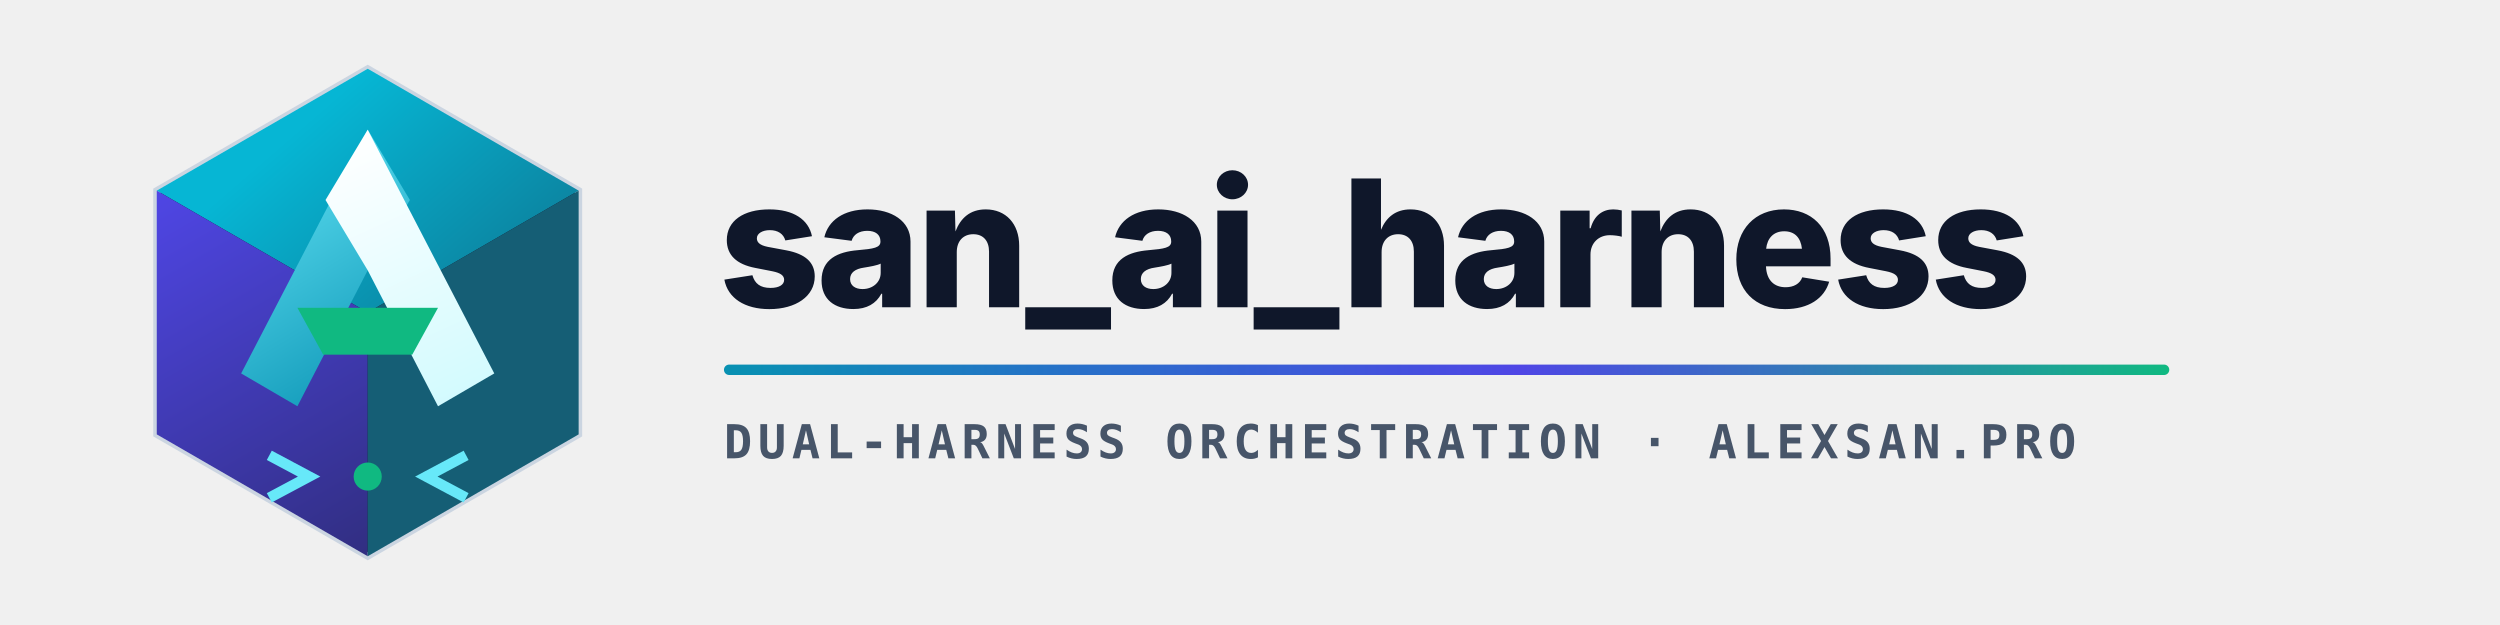
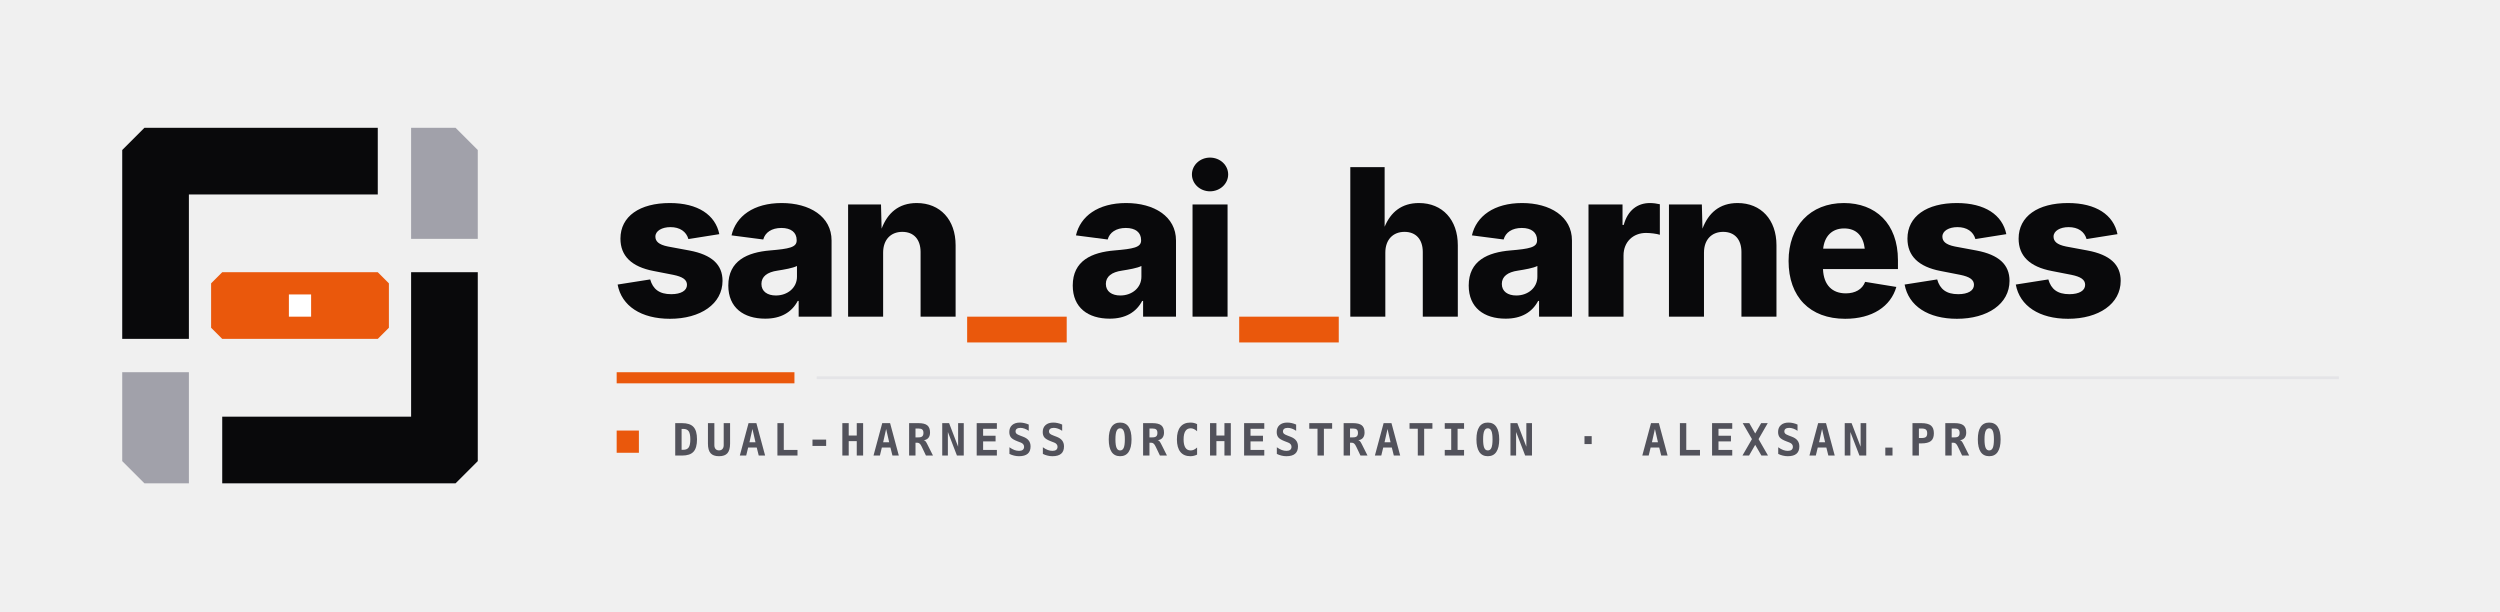
- <svg xmlns="http://www.w3.org/2000/svg" width="960" height="240" viewBox="0 0 960 240" fill="none" role="img" aria-labelledby="title desc">
-   <defs>
-     <linearGradient id="hex-top-l" x1="128" y1="16" x2="218" y2="120" gradientUnits="userSpaceOnUse">
-       <stop offset="0" stop-color="#06B6D4" />
-       <stop offset="1" stop-color="#0E7490" />
-     </linearGradient>
-     <linearGradient id="hex-left-l" x1="38" y1="68" x2="128" y2="224" gradientUnits="userSpaceOnUse">
-       <stop offset="0" stop-color="#4F46E5" />
-       <stop offset="1" stop-color="#312E81" />
-     </linearGradient>
-     <linearGradient id="beam-l-l" x1="74" y1="42" x2="146" y2="160" gradientUnits="userSpaceOnUse">
-       <stop offset="0" stop-color="#67E8F9" />
-       <stop offset="1" stop-color="#0891B2" />
-     </linearGradient>
-     <linearGradient id="beam-r-l" x1="128" y1="42" x2="182" y2="160" gradientUnits="userSpaceOnUse">
-       <stop offset="0" stop-color="#FFFFFF" />
-       <stop offset="1" stop-color="#CFFAFE" />
-     </linearGradient>
-     <linearGradient id="accent-bar-l" x1="278" y1="142" x2="833" y2="142" gradientUnits="userSpaceOnUse">
-       <stop offset="0" stop-color="#0891B2" />
-       <stop offset="0.55" stop-color="#4F46E5" />
-       <stop offset="1" stop-color="#10B981" />
-     </linearGradient>
-   </defs>
-   <g transform="translate(26 12) scale(0.9)" stroke-linejoin="miter">
-     <path d="M128 16 218 68v104l-90 52-90-52V68L128 16Z" fill="#0F172A" stroke="#CBD5E1" stroke-width="3" />
-     <path d="M128 16 218 68 128 120 38 68 128 16Z" fill="url(#hex-top-l)" />
-     <path d="M38 68 128 120v104L38 172V68Z" fill="url(#hex-left-l)" />
-     <path d="M218 68 128 120v104l90-52V68Z" fill="#155E75" />
-     <path d="M128 42 74 146 98 160 128 102 146 72 128 42Z" fill="url(#beam-l-l)" />
-     <path d="M128 42 182 146 158 160 128 102 110 72 128 42Z" fill="url(#beam-r-l)" />
-     <path d="M98 118h60l-11 20h-38l-11-20Z" fill="#10B981" />
-     <path d="M88 182 103 190 88 198M168 182 153 190 168 198" stroke="#67E8F9" stroke-width="4.5" stroke-linecap="square" />
-     <circle cx="128" cy="190" r="6" fill="#10B981" />
+ <svg xmlns="http://www.w3.org/2000/svg" width="900" height="220" viewBox="0 0 900 220" fill="none" role="img" aria-labelledby="title desc">
+   <g transform="translate(28 30)">
+     <path d="M24 16H108V40H40V92H16V24L24 16Z" fill="#09090B" />
+     <path d="M120 68H144V136L136 144H52V120H120V68Z" fill="#09090B" />
+     <path d="M120 16H136L144 24V56H120V16Z" fill="#A1A1AA" />
+     <path d="M16 104H40V144H24L16 136V104Z" fill="#A1A1AA" />
+     <path d="M52 68H108L112 72V88L108 92H52L48 88V72L52 68Z" fill="#EA580C" />
+     <rect x="76" y="76" width="8" height="8" fill="#FFFFFF" />
  </g>
-   <text x="276" y="118" font-family="ui-sans-serif, -apple-system, BlinkMacSystemFont, 'Segoe UI', Inter, Roboto, sans-serif" font-size="68" font-weight="800" letter-spacing="-1.5" fill="#0F172A">san_ai_harness</text>
-   <rect x="278" y="140" width="555" height="4" rx="2" fill="url(#accent-bar-l)" />
-   <text x="278" y="176" font-family="ui-monospace, SFMono-Regular, Menlo, Monaco, Consolas, monospace" font-size="18" font-weight="600" letter-spacing="2.2" fill="#475569">DUAL-HARNESS ORCHESTRATION · ALEXSAN.PRO</text>
+   <text x="220" y="114" font-family="ui-sans-serif, -apple-system, BlinkMacSystemFont, 'Segoe UI', Inter, Roboto, sans-serif" font-size="74" font-weight="800" letter-spacing="-2.4" fill="#09090B">san<tspan fill="#EA580C">_</tspan>ai<tspan fill="#EA580C">_</tspan>harness</text>
+   <rect x="222" y="134" width="64" height="4" fill="#EA580C" />
+   <rect x="294" y="135.5" width="548" height="1" fill="#E4E4E7" />
+   <rect x="222" y="155" width="8" height="8" fill="#EA580C" />
+   <text x="242" y="164" font-family="ui-monospace, SFMono-Regular, Menlo, Monaco, Consolas, monospace" font-size="16" font-weight="600" letter-spacing="2.4" fill="#52525B">DUAL-HARNESS ORCHESTRATION · ALEXSAN.PRO</text>
</svg>
